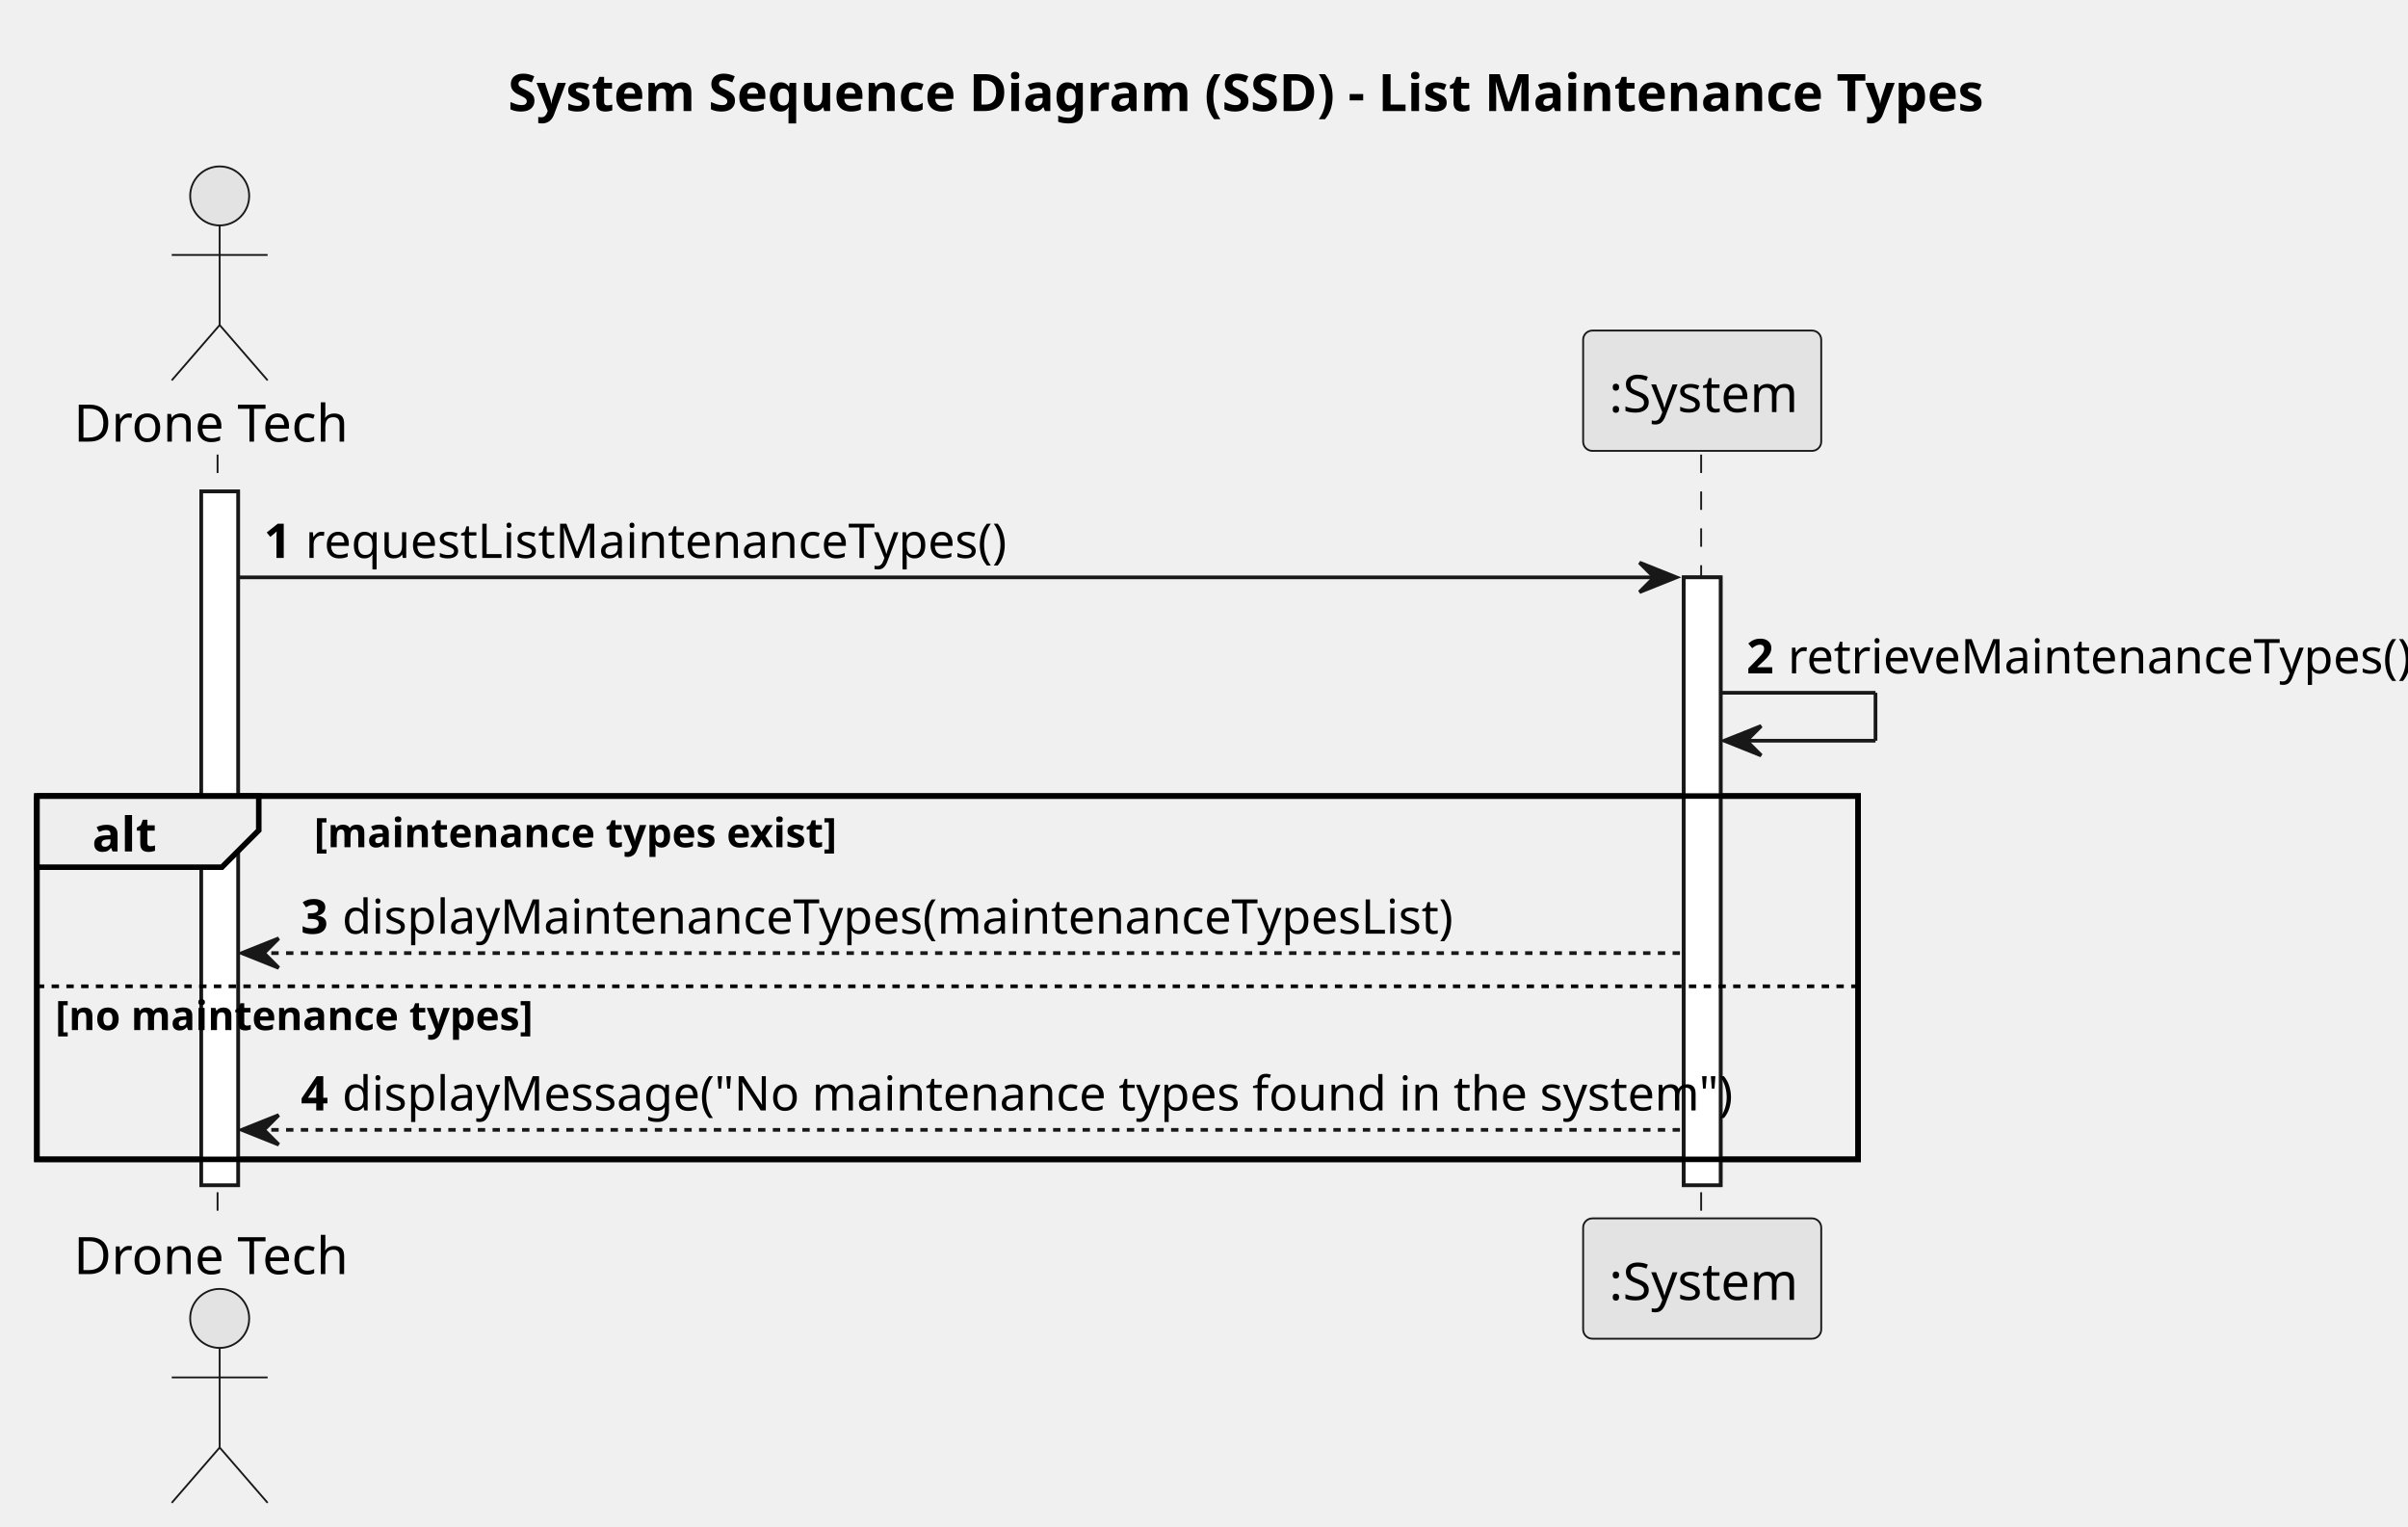
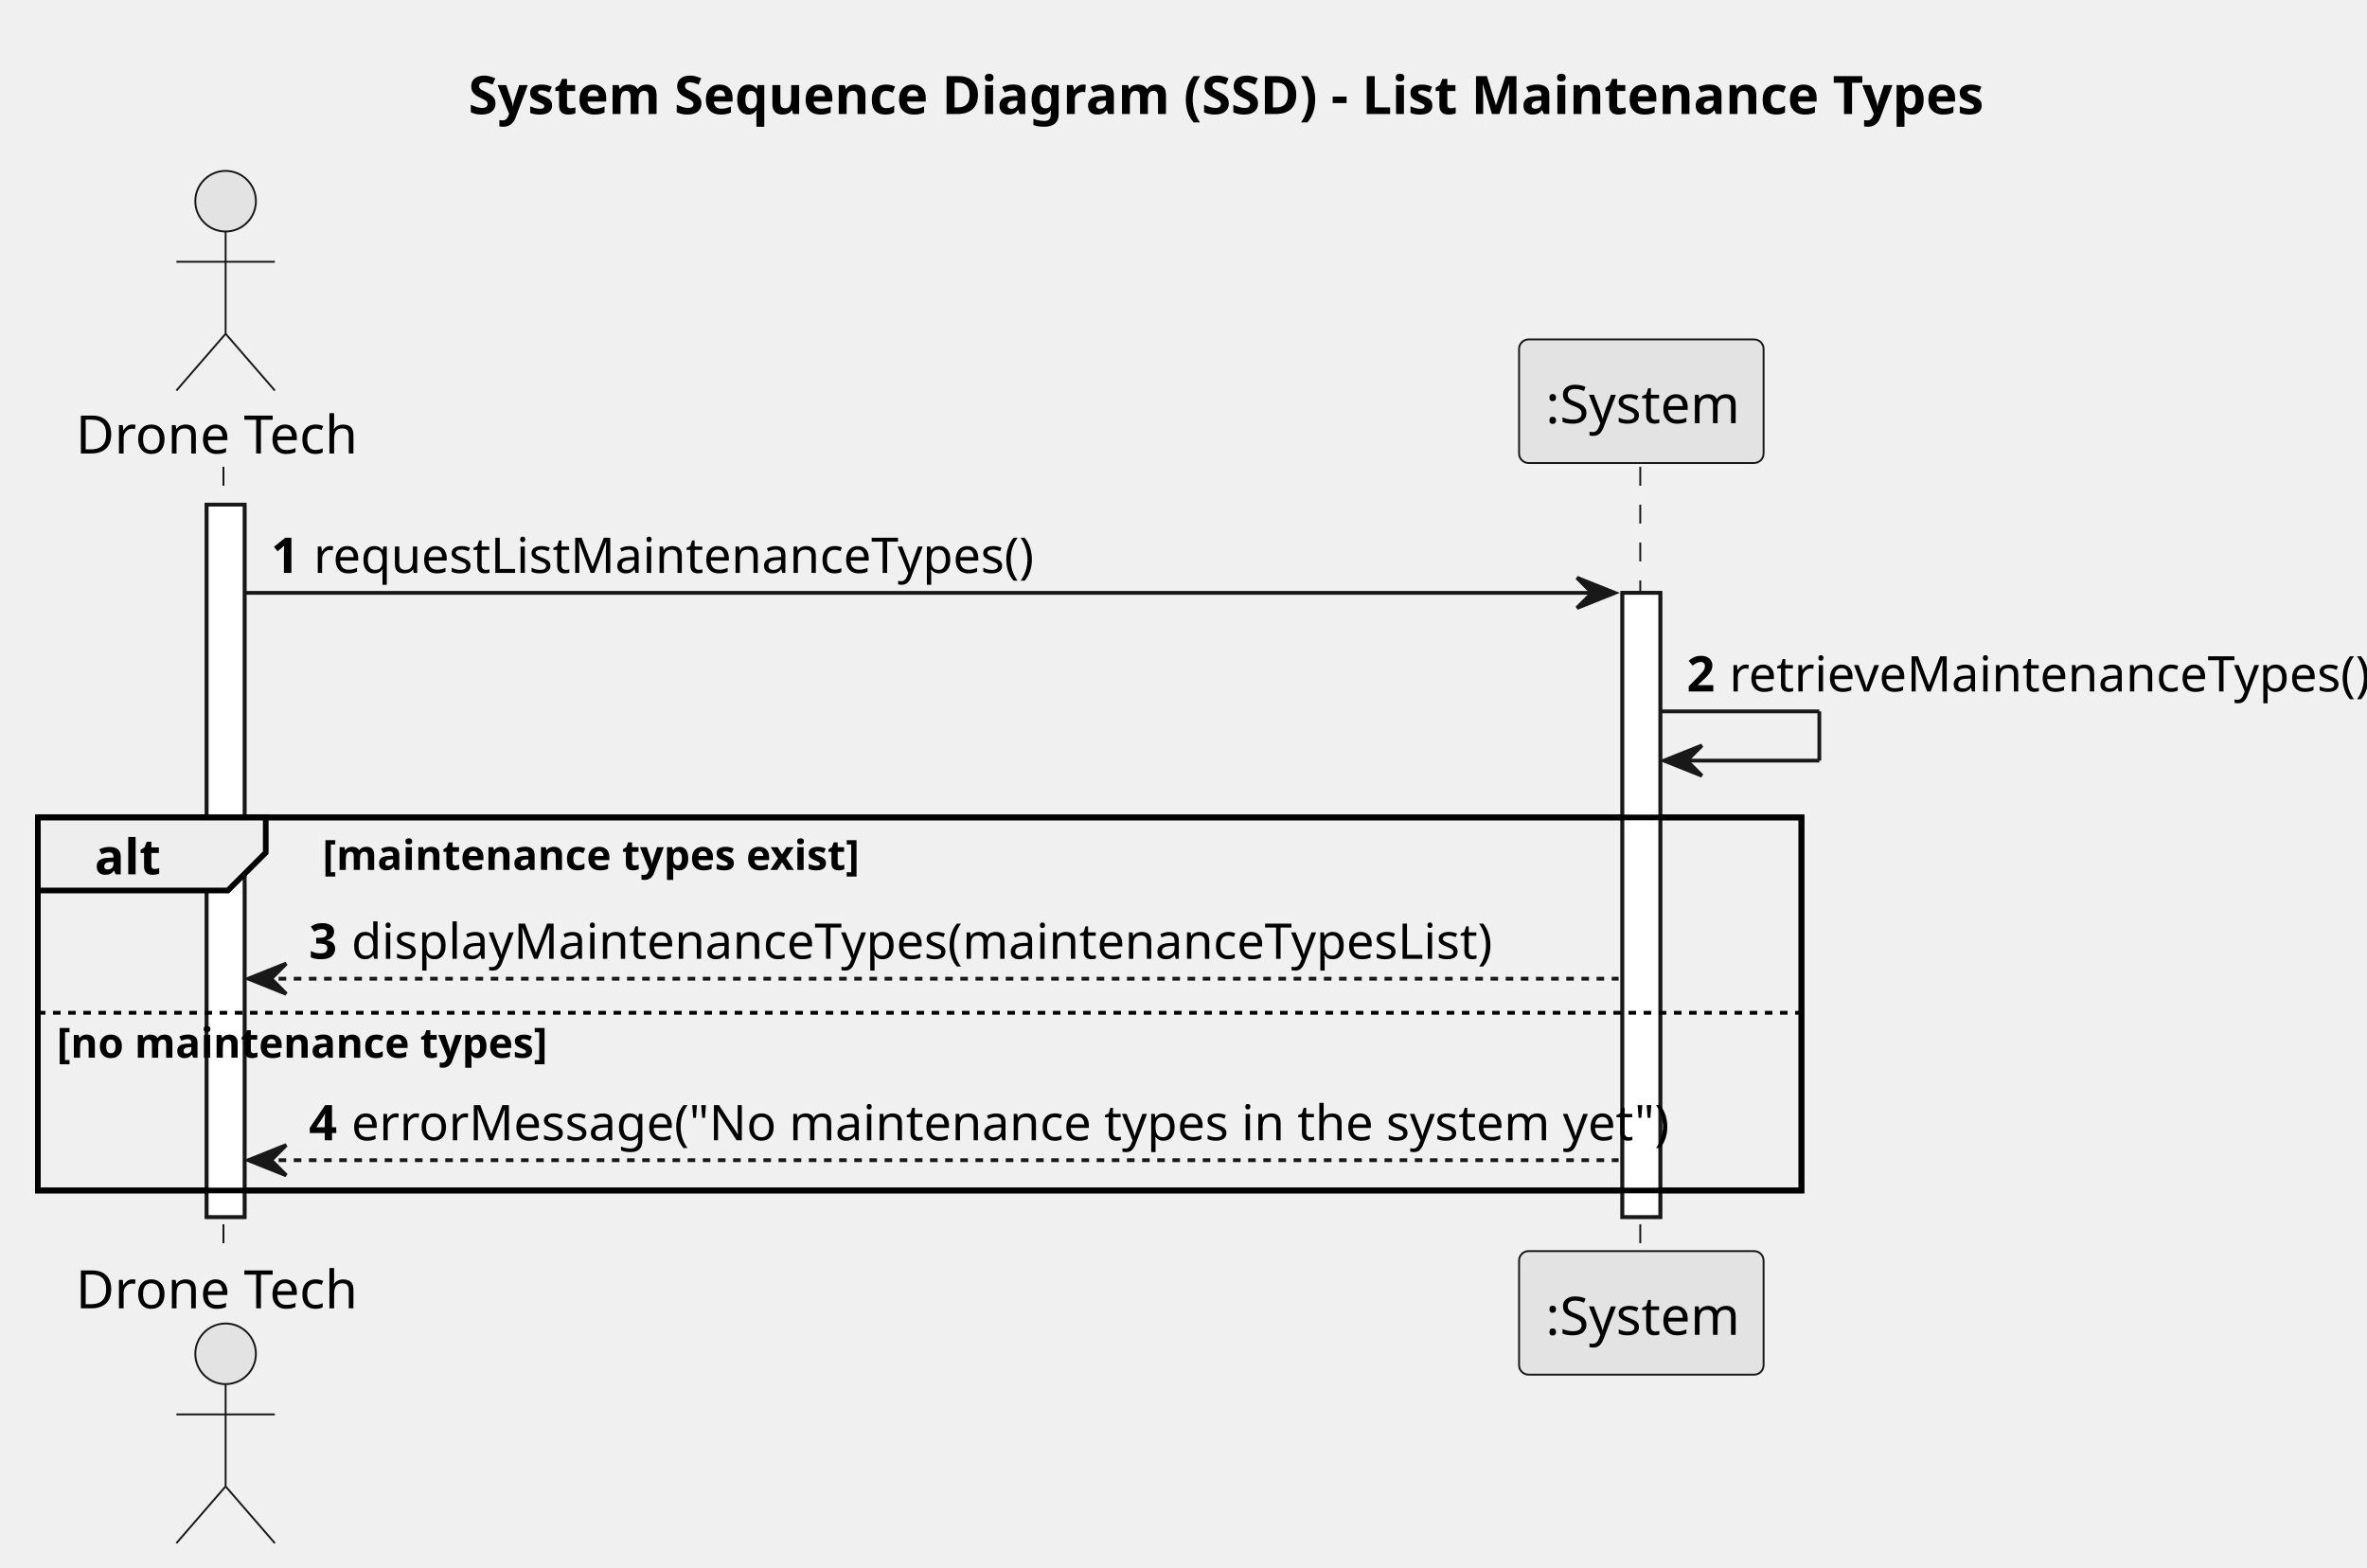
- <svg xmlns="http://www.w3.org/2000/svg" contentStyleType="text/css" height="414px" preserveAspectRatio="none" style="width:653px;height:414px;background:#FFFFFF;" version="1.1" viewBox="0 0 653 414" width="653px" zoomAndPan="magnify">
+ <svg xmlns="http://www.w3.org/2000/svg" contentStyleType="text/css" height="414px" preserveAspectRatio="none" style="width:625px;height:414px;background:#FFFFFF;" version="1.1" viewBox="0 0 625 414" width="625px" zoomAndPan="magnify">
  <defs />
  <g>
-     <text fill="#000000" font-family="sans-serif" font-size="14" font-weight="bold" lengthAdjust="spacing" textLength="392.116" x="137.779" y="30.107">System Sequence Diagram (SSD) - List Maintenance Types</text>
+     <text fill="#000000" font-family="sans-serif" font-size="14" font-weight="bold" lengthAdjust="spacing" textLength="392.116" x="123.674" y="30.107">System Sequence Diagram (SSD) - List Maintenance Types</text>
    <rect fill="#FFFFFF" height="188.086" style="stroke:#181818;stroke-width:1.0;" width="10" x="54.572" y="133.242" />
-     <rect fill="#FFFFFF" height="164.795" style="stroke:#181818;stroke-width:1.0;" width="10" x="456.598" y="156.533" />
-     <rect fill="none" height="98.504" style="stroke:#000000;stroke-width:1.5;" width="493.88" x="10" y="215.824" />
+     <rect fill="#FFFFFF" height="164.795" style="stroke:#181818;stroke-width:1.0;" width="10" x="428.389" y="156.533" />
+     <rect fill="none" height="98.504" style="stroke:#000000;stroke-width:1.5;" width="465.671" x="10" y="215.824" />
    <line style="stroke:#181818;stroke-width:0.5;stroke-dasharray:5.0,5.0;" x1="59" x2="59" y1="123.242" y2="331.328" />
-     <line style="stroke:#181818;stroke-width:0.5;stroke-dasharray:5.0,5.0;" x1="461.315" x2="461.315" y1="123.242" y2="331.328" />
+     <line style="stroke:#181818;stroke-width:0.5;stroke-dasharray:5.0,5.0;" x1="433.106" x2="433.106" y1="123.242" y2="331.328" />
    <text fill="#000000" font-family="sans-serif" font-size="14" lengthAdjust="spacing" textLength="73.144" x="20" y="119.728">Drone Tech</text>
    <ellipse cx="59.572" cy="53.121" fill="#E3E3E3" rx="8" ry="8" style="stroke:#181818;stroke-width:0.5;" />
    <path d="M59.572,61.121 L59.572,88.121 M46.572,69.121 L72.572,69.121 M59.572,88.121 L46.572,103.121 M59.572,88.121 L72.572,103.121 " fill="none" style="stroke:#181818;stroke-width:0.5;" />
    <text fill="#000000" font-family="sans-serif" font-size="14" lengthAdjust="spacing" textLength="73.144" x="20" y="345.435">Drone Tech</text>
    <ellipse cx="59.572" cy="357.449" fill="#E3E3E3" rx="8" ry="8" style="stroke:#181818;stroke-width:0.5;" />
    <path d="M59.572,365.449 L59.572,392.449 M46.572,373.449 L72.572,373.449 M59.572,392.449 L46.572,407.449 M59.572,392.449 L72.572,407.449 " fill="none" style="stroke:#181818;stroke-width:0.5;" />
-     <rect fill="#E3E3E3" height="32.621" rx="2.5" ry="2.5" style="stroke:#181818;stroke-width:0.5;" width="64.565" x="429.315" y="89.621" />
-     <text fill="#000000" font-family="sans-serif" font-size="14" lengthAdjust="spacing" textLength="50.565" x="436.315" y="111.728">:System</text>
-     <rect fill="#E3E3E3" height="32.621" rx="2.5" ry="2.5" style="stroke:#181818;stroke-width:0.5;" width="64.565" x="429.315" y="330.328" />
-     <text fill="#000000" font-family="sans-serif" font-size="14" lengthAdjust="spacing" textLength="50.565" x="436.315" y="352.435">:System</text>
+     <rect fill="#E3E3E3" height="32.621" rx="2.5" ry="2.5" style="stroke:#181818;stroke-width:0.5;" width="64.565" x="401.106" y="89.621" />
+     <text fill="#000000" font-family="sans-serif" font-size="14" lengthAdjust="spacing" textLength="50.565" x="408.106" y="111.728">:System</text>
+     <rect fill="#E3E3E3" height="32.621" rx="2.5" ry="2.5" style="stroke:#181818;stroke-width:0.5;" width="64.565" x="401.106" y="330.328" />
+     <text fill="#000000" font-family="sans-serif" font-size="14" lengthAdjust="spacing" textLength="50.565" x="408.106" y="352.435">:System</text>
    <rect fill="#FFFFFF" height="188.086" style="stroke:#181818;stroke-width:1.0;" width="10" x="54.572" y="133.242" />
-     <rect fill="#FFFFFF" height="164.795" style="stroke:#181818;stroke-width:1.0;" width="10" x="456.598" y="156.533" />
-     <polygon fill="#181818" points="444.598,152.533,454.598,156.533,444.598,160.533,448.598,156.533" style="stroke:#181818;stroke-width:1.0;" />
-     <line style="stroke:#181818;stroke-width:1.0;" x1="64.572" x2="450.598" y1="156.533" y2="156.533" />
+     <rect fill="#FFFFFF" height="164.795" style="stroke:#181818;stroke-width:1.0;" width="10" x="428.389" y="156.533" />
+     <polygon fill="#181818" points="416.389,152.533,426.389,156.533,416.389,160.533,420.389,156.533" style="stroke:#181818;stroke-width:1.0;" />
+     <line style="stroke:#181818;stroke-width:1.0;" x1="64.572" x2="422.389" y1="156.533" y2="156.533" />
    <text fill="#000000" font-family="sans-serif" font-size="13" font-weight="bold" lengthAdjust="spacing" textLength="7.23" x="71.572" y="151.27">1</text>
    <text fill="#000000" font-family="sans-serif" font-size="13" lengthAdjust="spacing" textLength="182.089" x="82.802" y="151.27">requestListMaintenanceTypes()</text>
-     <line style="stroke:#181818;stroke-width:1.0;" x1="466.598" x2="508.598" y1="187.824" y2="187.824" />
-     <line style="stroke:#181818;stroke-width:1.0;" x1="508.598" x2="508.598" y1="187.824" y2="200.824" />
-     <line style="stroke:#181818;stroke-width:1.0;" x1="467.598" x2="508.598" y1="200.824" y2="200.824" />
-     <polygon fill="#181818" points="477.598,196.824,467.598,200.824,477.598,204.824,473.598,200.824" style="stroke:#181818;stroke-width:1.0;" />
-     <text fill="#000000" font-family="sans-serif" font-size="13" font-weight="bold" lengthAdjust="spacing" textLength="7.23" x="473.598" y="182.561">2</text>
-     <text fill="#000000" font-family="sans-serif" font-size="13" lengthAdjust="spacing" textLength="161.846" x="484.828" y="182.561">retrieveMaintenanceTypes()</text>
+     <line style="stroke:#181818;stroke-width:1.0;" x1="438.389" x2="480.389" y1="187.824" y2="187.824" />
+     <line style="stroke:#181818;stroke-width:1.0;" x1="480.389" x2="480.389" y1="187.824" y2="200.824" />
+     <line style="stroke:#181818;stroke-width:1.0;" x1="439.389" x2="480.389" y1="200.824" y2="200.824" />
+     <polygon fill="#181818" points="449.389,196.824,439.389,200.824,449.389,204.824,445.389,200.824" style="stroke:#181818;stroke-width:1.0;" />
+     <text fill="#000000" font-family="sans-serif" font-size="13" font-weight="bold" lengthAdjust="spacing" textLength="7.23" x="445.389" y="182.561">2</text>
+     <text fill="#000000" font-family="sans-serif" font-size="13" lengthAdjust="spacing" textLength="161.846" x="456.619" y="182.561">retrieveMaintenanceTypes()</text>
    <path d="M10,215.824 L70.171,215.824 L70.171,225.115 L60.171,235.115 L10,235.115 L10,215.824 " fill="#EEEEEE" style="stroke:#000000;stroke-width:1.5;" />
-     <rect fill="none" height="98.504" style="stroke:#000000;stroke-width:1.5;" width="493.88" x="10" y="215.824" />
+     <rect fill="none" height="98.504" style="stroke:#000000;stroke-width:1.5;" width="465.671" x="10" y="215.824" />
    <text fill="#000000" font-family="sans-serif" font-size="13" font-weight="bold" lengthAdjust="spacing" textLength="15.171" x="25" y="230.852">alt</text>
    <text fill="#000000" font-family="sans-serif" font-size="11" font-weight="bold" lengthAdjust="spacing" textLength="134.492" x="85.171" y="229.694">[maintenance types exist]</text>
    <polygon fill="#181818" points="75.572,254.406,65.572,258.406,75.572,262.406,71.572,258.406" style="stroke:#181818;stroke-width:1.0;" />
-     <line style="stroke:#181818;stroke-width:1.0;stroke-dasharray:2.0,2.0;" x1="69.572" x2="455.598" y1="258.406" y2="258.406" />
+     <line style="stroke:#181818;stroke-width:1.0;stroke-dasharray:2.0,2.0;" x1="69.572" x2="427.389" y1="258.406" y2="258.406" />
    <text fill="#000000" font-family="sans-serif" font-size="13" font-weight="bold" lengthAdjust="spacing" textLength="7.23" x="81.572" y="253.144">3</text>
    <text fill="#000000" font-family="sans-serif" font-size="13" lengthAdjust="spacing" textLength="289.034" x="92.802" y="253.144">displayMaintenanceTypes(maintenanceTypesList)</text>
-     <line style="stroke:#000000;stroke-width:1.0;stroke-dasharray:2.0,2.0;" x1="10" x2="503.88" y1="267.406" y2="267.406" />
+     <line style="stroke:#000000;stroke-width:1.0;stroke-dasharray:2.0,2.0;" x1="10" x2="475.671" y1="267.406" y2="267.406" />
    <text fill="#000000" font-family="sans-serif" font-size="11" font-weight="bold" lengthAdjust="spacing" textLength="122.858" x="15" y="279.276">[no maintenance types]</text>
    <polygon fill="#181818" points="75.572,302.328,65.572,306.328,75.572,310.328,71.572,306.328" style="stroke:#181818;stroke-width:1.0;" />
-     <line style="stroke:#181818;stroke-width:1.0;stroke-dasharray:2.0,2.0;" x1="69.572" x2="455.598" y1="306.328" y2="306.328" />
+     <line style="stroke:#181818;stroke-width:1.0;stroke-dasharray:2.0,2.0;" x1="69.572" x2="427.389" y1="306.328" y2="306.328" />
    <text fill="#000000" font-family="sans-serif" font-size="13" font-weight="bold" lengthAdjust="spacing" textLength="7.23" x="81.572" y="301.065">4</text>
-     <text fill="#000000" font-family="sans-serif" font-size="13" lengthAdjust="spacing" textLength="356.795" x="92.802" y="301.065">displayMessage("No maintenance types found in the system")</text>
+     <text fill="#000000" font-family="sans-serif" font-size="13" lengthAdjust="spacing" textLength="328.586" x="92.802" y="301.065">errorMessage("No maintenance types in the system yet")</text>
  </g>
</svg>
